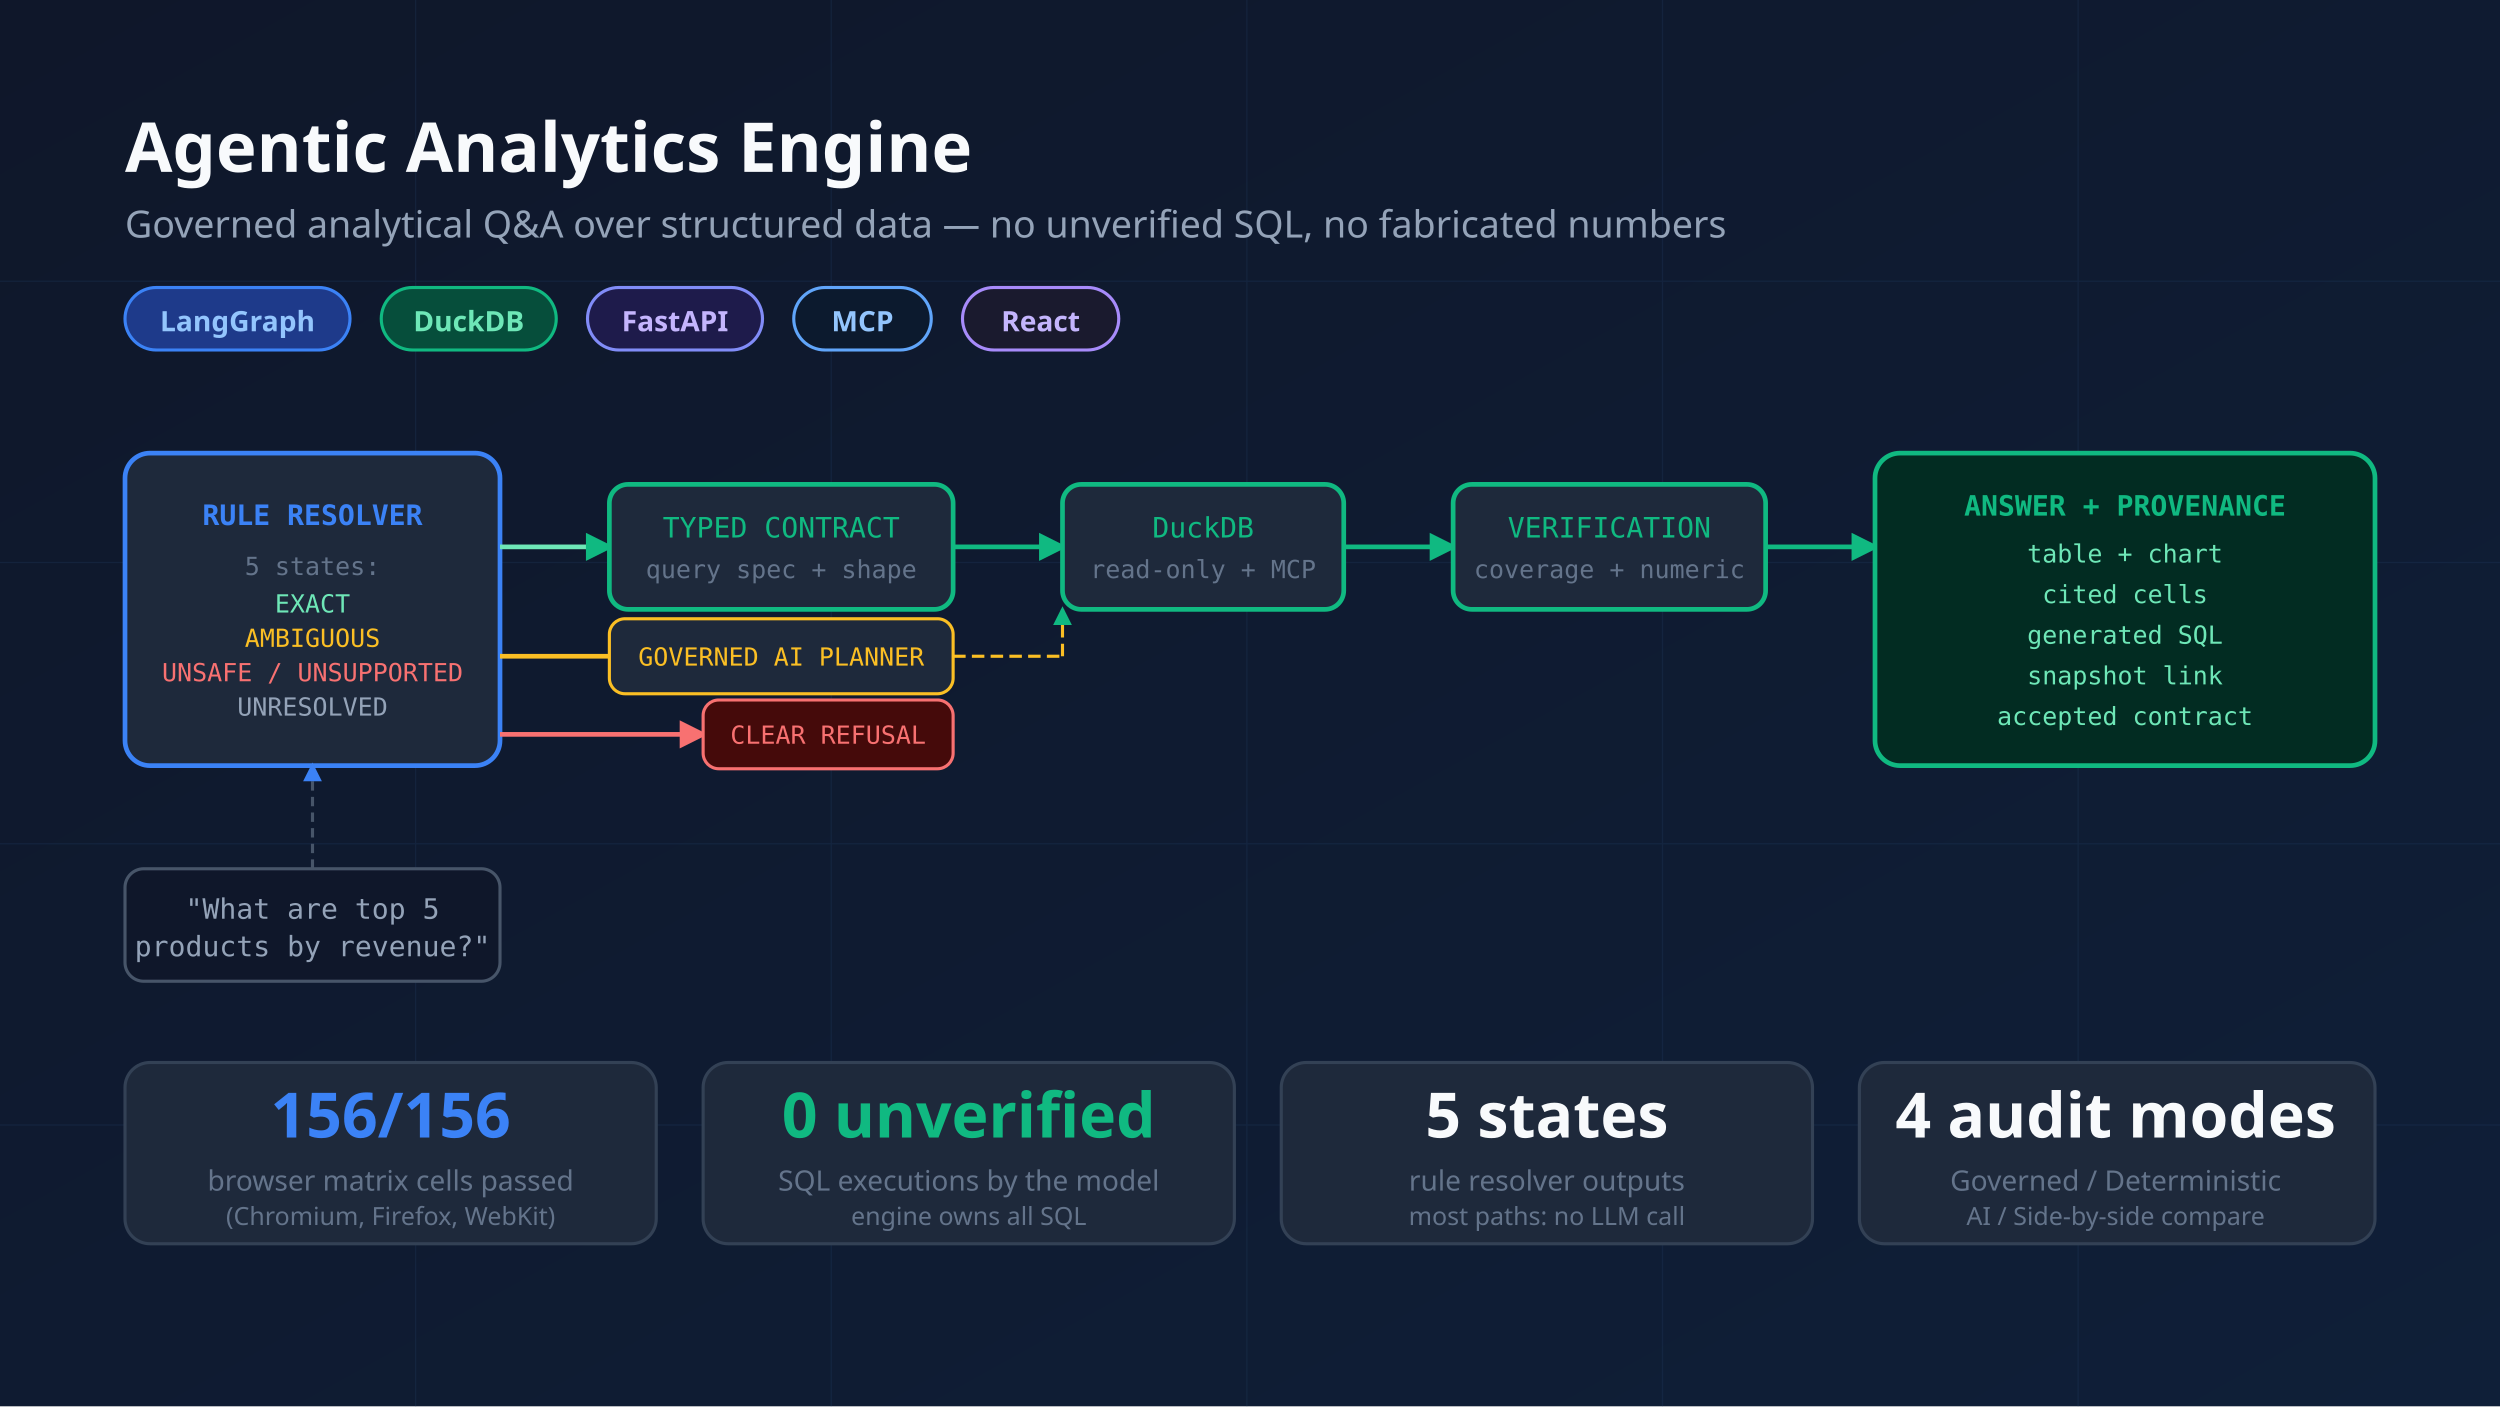
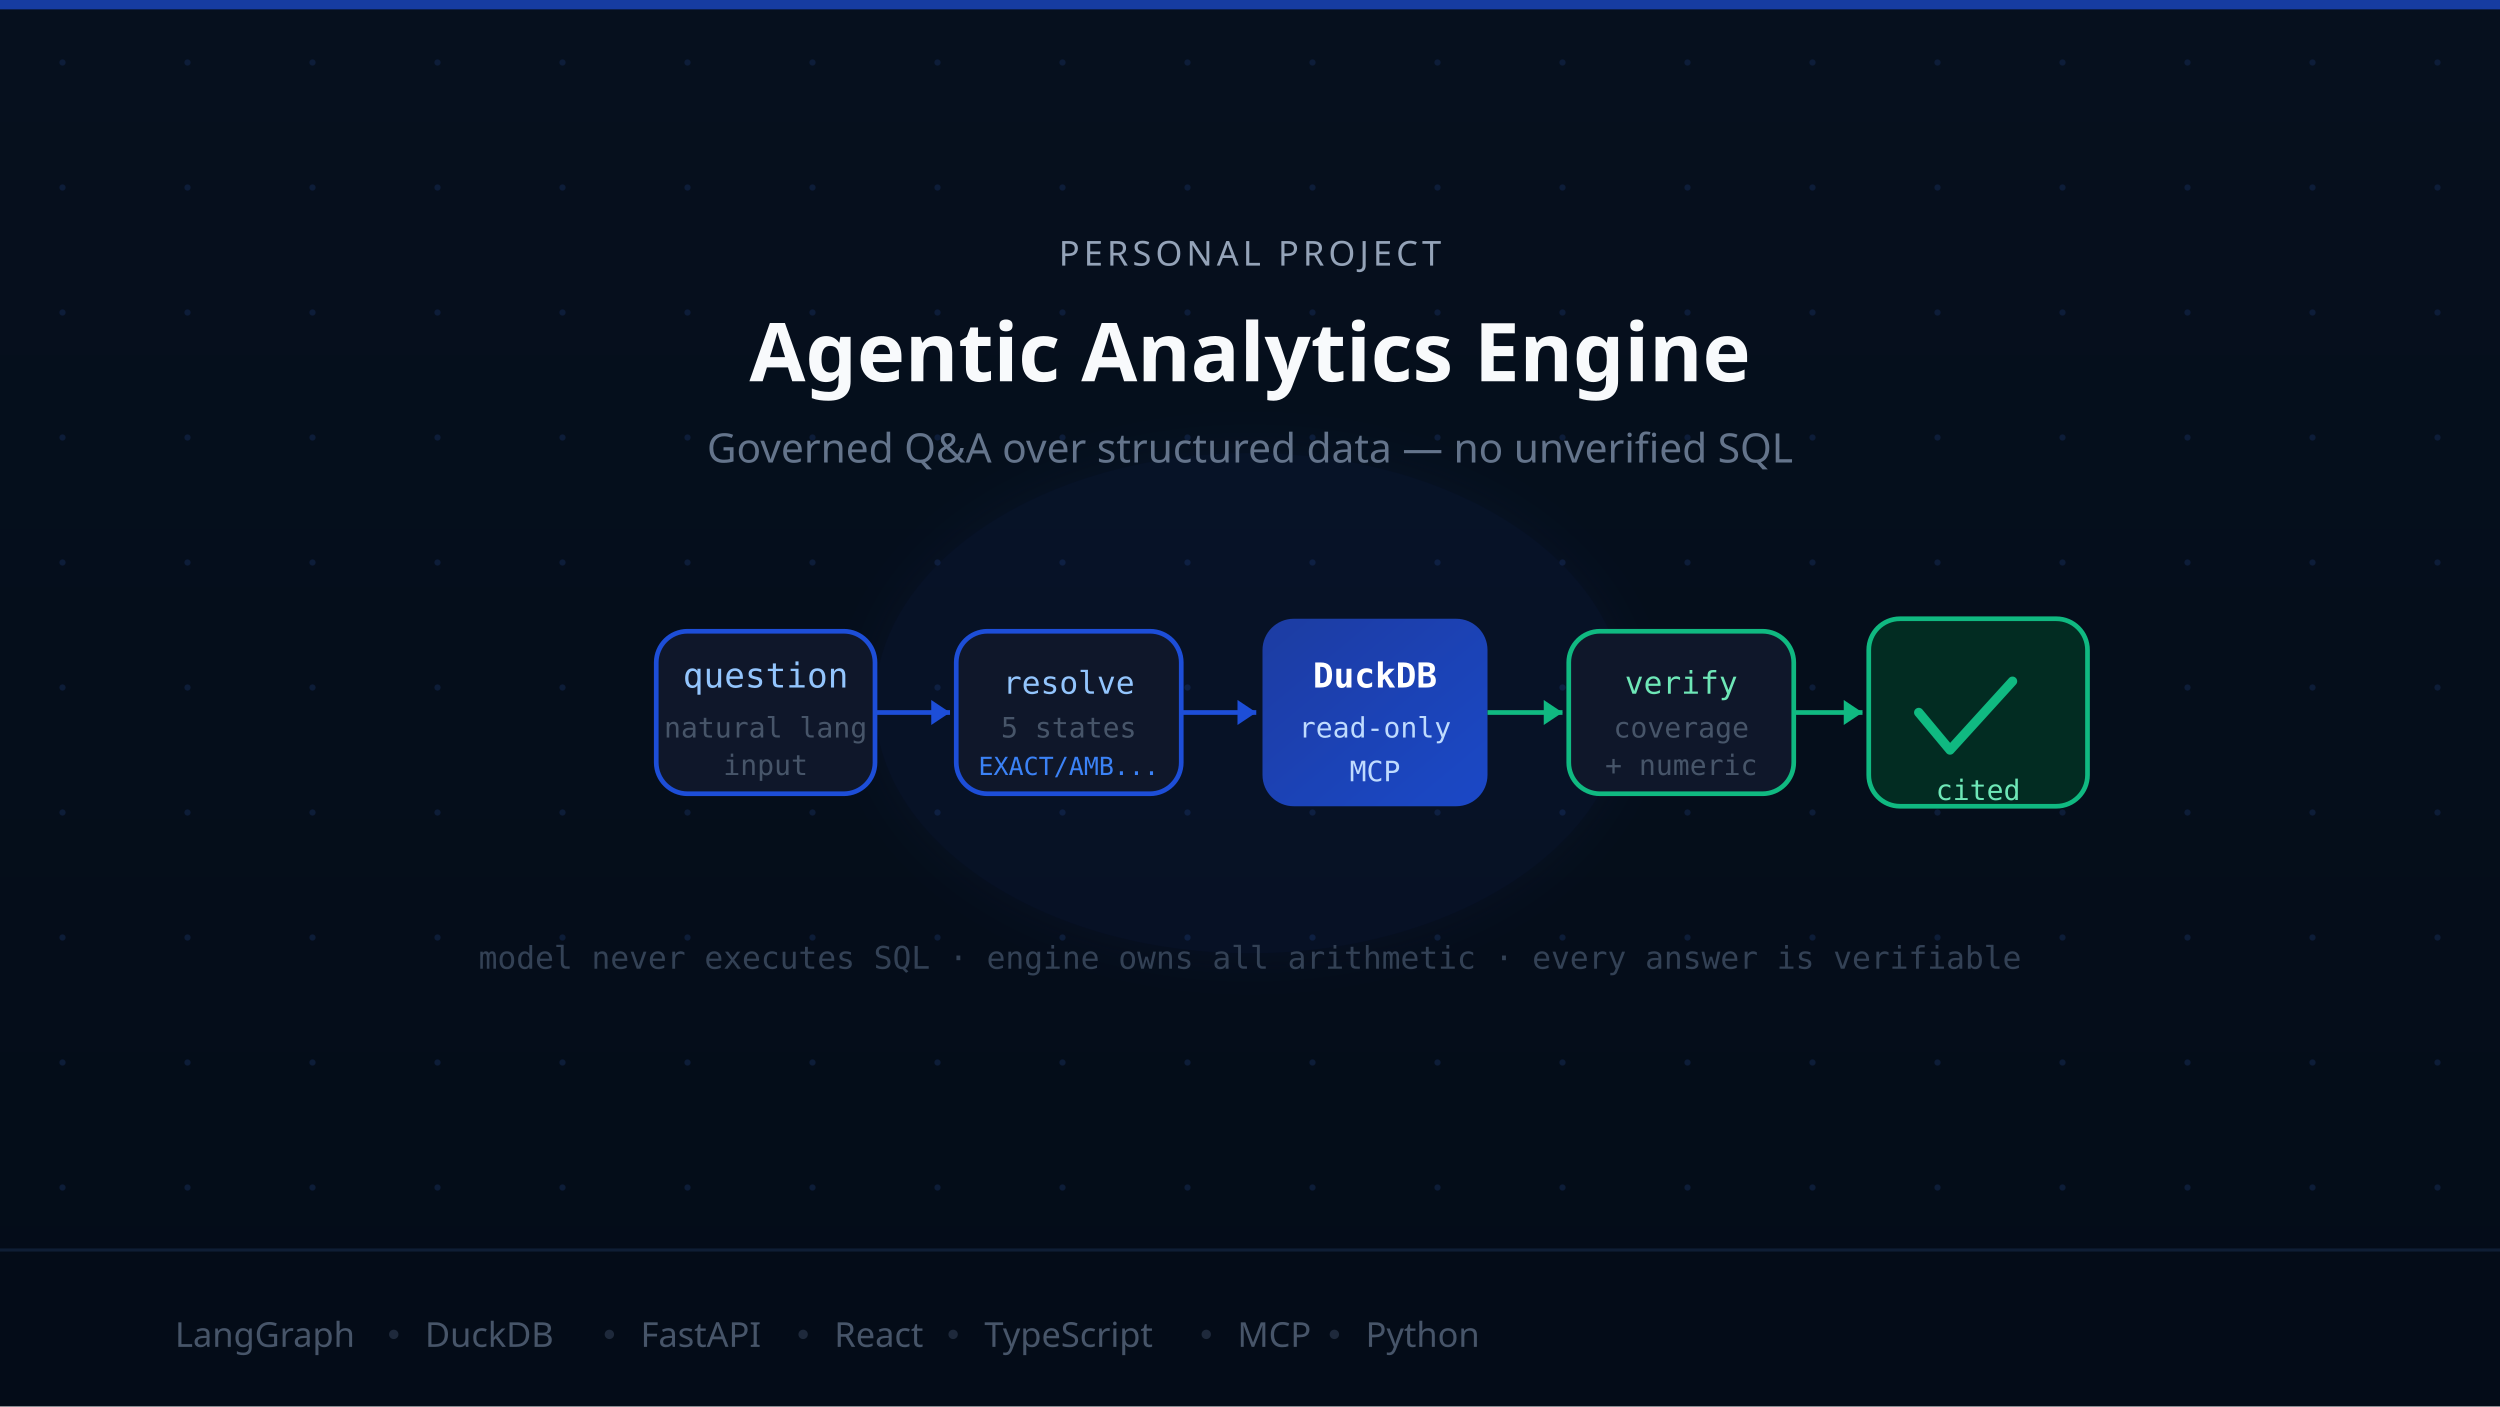
<svg xmlns="http://www.w3.org/2000/svg" viewBox="0 0 800 450" width="800" height="450">
  <defs>
-     <linearGradient id="bg2" x1="0" y1="0" x2="1" y2="1">
-       <stop offset="0%" stop-color="#0f172a" />
-       <stop offset="100%" stop-color="#0f1f38" />
+     <linearGradient id="bg2" x1="0" y1="0" x2="0" y2="1">
+       <stop offset="0%" stop-color="#06101e" />
+       <stop offset="100%" stop-color="#040c18" />
    </linearGradient>
-     <marker id="arrB" markerWidth="6" markerHeight="6" refX="5" refY="3" orient="auto">
-       <path d="M0,0 L6,3 L0,6 Z" fill="#3b82f6" />
-     </marker>
-     <marker id="arrG2" markerWidth="6" markerHeight="6" refX="5" refY="3" orient="auto">
-       <path d="M0,0 L6,3 L0,6 Z" fill="#10b981" />
-     </marker>
-     <marker id="arrR" markerWidth="6" markerHeight="6" refX="5" refY="3" orient="auto">
-       <path d="M0,0 L6,3 L0,6 Z" fill="#f87171" />
-     </marker>
+     <linearGradient id="nodeGrad" x1="0" y1="0" x2="1" y2="1">
+       <stop offset="0%" stop-color="#1e40af" />
+       <stop offset="100%" stop-color="#1d4ed8" />
+     </linearGradient>
+     <linearGradient id="checkGrad" x1="0" y1="0" x2="1" y2="1">
+       <stop offset="0%" stop-color="#059669" />
+       <stop offset="100%" stop-color="#10b981" />
+     </linearGradient>
+     <filter id="glow2">
+       <feGaussianBlur stdDeviation="8" result="blur" />
+       <feMerge>
+         <feMergeNode in="blur" />
+         <feMergeNode in="SourceGraphic" />
+       </feMerge>
+     </filter>
  </defs>
  <rect width="800" height="450" fill="url(#bg2)" />
-   <g stroke="#1e3a5f" stroke-width="0.4" opacity="0.3">
-     <line x1="0" y1="90" x2="800" y2="90" />
-     <line x1="0" y1="180" x2="800" y2="180" />
-     <line x1="0" y1="270" x2="800" y2="270" />
-     <line x1="0" y1="360" x2="800" y2="360" />
-     <line x1="133" y1="0" x2="133" y2="450" />
-     <line x1="266" y1="0" x2="266" y2="450" />
-     <line x1="399" y1="0" x2="399" y2="450" />
-     <line x1="532" y1="0" x2="532" y2="450" />
-     <line x1="665" y1="0" x2="665" y2="450" />
+   <pattern id="dots2" x="0" y="0" width="40" height="40" patternUnits="userSpaceOnUse">
+     <circle cx="20" cy="20" r="1" fill="#0f2040" />
+   </pattern>
+   <rect width="800" height="450" fill="url(#dots2)" opacity="0.8" />
+   <ellipse cx="400" cy="225" rx="120" ry="80" fill="#1d4ed8" opacity="0.06" filter="url(#glow2)" />
+   <g transform="translate(400, 228)">
+     <rect x="-190" y="-26" width="70" height="52" rx="10" fill="#0f172a" stroke="#1d4ed8" stroke-width="1.5" />
+     <text x="-155" y="-8" text-anchor="middle" fill="#93c5fd" font-size="11" font-family="monospace">question</text>
+     <text x="-155" y="8" text-anchor="middle" fill="#475569" font-size="9" font-family="monospace">natural lang</text>
+     <text x="-155" y="20" text-anchor="middle" fill="#475569" font-size="9" font-family="monospace">input</text>
+     <line x1="-120" y1="0" x2="-96" y2="0" stroke="#1d4ed8" stroke-width="1.5" />
+     <polygon points="-96,0 -102,-4 -102,4" fill="#1d4ed8" />
+     <rect x="-94" y="-26" width="72" height="52" rx="10" fill="#0f172a" stroke="#1d4ed8" stroke-width="1.5" />
+     <text x="-58" y="-6" text-anchor="middle" fill="#93c5fd" font-size="10" font-family="monospace">resolve</text>
+     <text x="-58" y="8" text-anchor="middle" fill="#475569" font-size="9" font-family="monospace">5 states</text>
+     <text x="-58" y="20" text-anchor="middle" fill="#3b82f6" font-size="8" font-family="monospace">EXACT/AMB...</text>
+     <line x1="-22" y1="0" x2="2" y2="0" stroke="#1d4ed8" stroke-width="1.5" />
+     <polygon points="2,0 -4,-4 -4,4" fill="#1d4ed8" />
+     <rect x="4" y="-30" width="72" height="60" rx="10" fill="url(#nodeGrad)" opacity="0.9" />
+     <text x="40" y="-8" text-anchor="middle" fill="#fff" font-size="11" font-family="monospace" font-weight="600">DuckDB</text>
+     <text x="40" y="8" text-anchor="middle" fill="#bfdbfe" font-size="9" font-family="monospace">read-only</text>
+     <text x="40" y="22" text-anchor="middle" fill="#bfdbfe" font-size="9" font-family="monospace">MCP</text>
+     <line x1="76" y1="0" x2="100" y2="0" stroke="#10b981" stroke-width="1.5" />
+     <polygon points="100,0 94,-4 94,4" fill="#10b981" />
+     <rect x="102" y="-26" width="72" height="52" rx="10" fill="#0f172a" stroke="#10b981" stroke-width="1.5" />
+     <text x="138" y="-6" text-anchor="middle" fill="#6ee7b7" font-size="10" font-family="monospace">verify</text>
+     <text x="138" y="8" text-anchor="middle" fill="#475569" font-size="9" font-family="monospace">coverage</text>
+     <text x="138" y="20" text-anchor="middle" fill="#475569" font-size="9" font-family="monospace">+ numeric</text>
+     <line x1="174" y1="0" x2="196" y2="0" stroke="#10b981" stroke-width="1.5" />
+     <polygon points="196,0 190,-4 190,4" fill="#10b981" />
+     <rect x="198" y="-30" width="70" height="60" rx="10" fill="#022c22" stroke="#10b981" stroke-width="1.5" />
+     <polyline points="214,0 224,12 244,-10" fill="none" stroke="#10b981" stroke-width="3" stroke-linecap="round" stroke-linejoin="round" />
+     <text x="233" y="28" text-anchor="middle" fill="#6ee7b7" font-size="9" font-family="monospace">cited</text>
  </g>
-   <text x="40" y="55" fill="#f8fafc" font-size="22" font-family="system-ui" font-weight="700">Agentic Analytics Engine</text>
-   <text x="40" y="76" fill="#94a3b8" font-size="12" font-family="system-ui">Governed analytical Q&amp;A over structured data — no unverified SQL, no fabricated numbers</text>
-   <rect x="40" y="92" width="72" height="20" rx="10" fill="#1e3a8a" stroke="#3b82f6" stroke-width="1" />
-   <text x="76" y="106" text-anchor="middle" fill="#93c5fd" font-size="9" font-family="system-ui" font-weight="600">LangGraph</text>
-   <rect x="122" y="92" width="56" height="20" rx="10" fill="#064e3b" stroke="#10b981" stroke-width="1" />
-   <text x="150" y="106" text-anchor="middle" fill="#6ee7b7" font-size="9" font-family="system-ui" font-weight="600">DuckDB</text>
-   <rect x="188" y="92" width="56" height="20" rx="10" fill="#1e1b4b" stroke="#818cf8" stroke-width="1" />
-   <text x="216" y="106" text-anchor="middle" fill="#c4b5fd" font-size="9" font-family="system-ui" font-weight="600">FastAPI</text>
-   <rect x="254" y="92" width="44" height="20" rx="10" fill="#0c1a2e" stroke="#60a5fa" stroke-width="1" />
-   <text x="276" y="106" text-anchor="middle" fill="#93c5fd" font-size="9" font-family="system-ui" font-weight="600">MCP</text>
-   <rect x="308" y="92" width="50" height="20" rx="10" fill="#1a1a2e" stroke="#a78bfa" stroke-width="1" />
-   <text x="333" y="106" text-anchor="middle" fill="#c4b5fd" font-size="9" font-family="system-ui" font-weight="600">React</text>
-   <rect x="40" y="145" width="120" height="100" rx="8" fill="#1e293b" stroke="#3b82f6" stroke-width="1.5" />
-   <text x="100" y="168" text-anchor="middle" fill="#3b82f6" font-size="9" font-family="monospace" font-weight="600">RULE RESOLVER</text>
-   <text x="100" y="184" text-anchor="middle" fill="#64748b" font-size="8" font-family="monospace">5 states:</text>
-   <text x="100" y="196" text-anchor="middle" fill="#6ee7b7" font-size="8" font-family="monospace">EXACT</text>
-   <text x="100" y="207" text-anchor="middle" fill="#fbbf24" font-size="8" font-family="monospace">AMBIGUOUS</text>
-   <text x="100" y="218" text-anchor="middle" fill="#f87171" font-size="8" font-family="monospace">UNSAFE / UNSUPPORTED</text>
-   <text x="100" y="229" text-anchor="middle" fill="#94a3b8" font-size="8" font-family="monospace">UNRESOLVED</text>
-   <rect x="40" y="278" width="120" height="36" rx="6" fill="#0f172a" stroke="#475569" stroke-width="1" />
-   <text x="100" y="294" text-anchor="middle" fill="#94a3b8" font-size="9" font-family="monospace">"What are top 5</text>
-   <text x="100" y="306" text-anchor="middle" fill="#94a3b8" font-size="9" font-family="monospace"> products by revenue?"</text>
-   <line x1="100" y1="278" x2="100" y2="245" stroke="#475569" stroke-width="1" stroke-dasharray="3,2" marker-end="url(#arrB)" />
-   <line x1="160" y1="175" x2="195" y2="175" stroke="#6ee7b7" stroke-width="1.5" marker-end="url(#arrG2)" />
-   <rect x="195" y="155" width="110" height="40" rx="6" fill="#1e293b" stroke="#10b981" stroke-width="1.5" />
-   <text x="250" y="172" text-anchor="middle" fill="#10b981" font-size="9" font-family="monospace">TYPED CONTRACT</text>
-   <text x="250" y="185" text-anchor="middle" fill="#64748b" font-size="8" font-family="monospace">query spec + shape</text>
-   <line x1="305" y1="175" x2="340" y2="175" stroke="#10b981" stroke-width="1.5" marker-end="url(#arrG2)" />
-   <rect x="340" y="155" width="90" height="40" rx="6" fill="#1e293b" stroke="#10b981" stroke-width="1.5" />
-   <text x="385" y="172" text-anchor="middle" fill="#10b981" font-size="9" font-family="monospace">DuckDB</text>
-   <text x="385" y="185" text-anchor="middle" fill="#64748b" font-size="8" font-family="monospace">read-only + MCP</text>
-   <line x1="430" y1="175" x2="465" y2="175" stroke="#10b981" stroke-width="1.5" marker-end="url(#arrG2)" />
-   <rect x="465" y="155" width="100" height="40" rx="6" fill="#1e293b" stroke="#10b981" stroke-width="1.5" />
-   <text x="515" y="172" text-anchor="middle" fill="#10b981" font-size="9" font-family="monospace">VERIFICATION</text>
-   <text x="515" y="185" text-anchor="middle" fill="#64748b" font-size="8" font-family="monospace">coverage + numeric</text>
-   <line x1="565" y1="175" x2="600" y2="175" stroke="#10b981" stroke-width="1.5" marker-end="url(#arrG2)" />
-   <rect x="600" y="145" width="160" height="100" rx="8" fill="#022c22" stroke="#10b981" stroke-width="1.5" />
-   <text x="680" y="165" text-anchor="middle" fill="#10b981" font-size="9" font-family="monospace" font-weight="600">ANSWER + PROVENANCE</text>
-   <text x="680" y="180" text-anchor="middle" fill="#6ee7b7" font-size="8" font-family="monospace">table + chart</text>
-   <text x="680" y="193" text-anchor="middle" fill="#6ee7b7" font-size="8" font-family="monospace">cited cells</text>
-   <text x="680" y="206" text-anchor="middle" fill="#6ee7b7" font-size="8" font-family="monospace">generated SQL</text>
-   <text x="680" y="219" text-anchor="middle" fill="#6ee7b7" font-size="8" font-family="monospace">snapshot link</text>
-   <text x="680" y="232" text-anchor="middle" fill="#6ee7b7" font-size="8" font-family="monospace">accepted contract</text>
-   <line x1="160" y1="210" x2="195" y2="210" stroke="#fbbf24" stroke-width="1.5" />
-   <rect x="195" y="198" width="110" height="24" rx="5" fill="#1e293b" stroke="#fbbf24" stroke-width="1" />
-   <text x="250" y="213" text-anchor="middle" fill="#fbbf24" font-size="8" font-family="monospace">GOVERNED AI PLANNER</text>
-   <line x1="305" y1="210" x2="340" y2="210" stroke="#fbbf24" stroke-width="1" stroke-dasharray="4,2" />
-   <line x1="340" y1="210" x2="340" y2="195" stroke="#fbbf24" stroke-width="1" stroke-dasharray="4,2" marker-end="url(#arrG2)" />
-   <line x1="160" y1="235" x2="225" y2="235" stroke="#f87171" stroke-width="1.5" marker-end="url(#arrR)" />
-   <rect x="225" y="224" width="80" height="22" rx="5" fill="#450a0a" stroke="#f87171" stroke-width="1" />
-   <text x="265" y="238" text-anchor="middle" fill="#f87171" font-size="8" font-family="monospace">CLEAR REFUSAL</text>
-   <rect x="40" y="340" width="170" height="58" rx="8" fill="#1e293b" stroke="#334155" stroke-width="1" />
-   <text x="125" y="364" text-anchor="middle" fill="#3b82f6" font-size="20" font-family="system-ui" font-weight="700">156/156</text>
-   <text x="125" y="381" text-anchor="middle" fill="#64748b" font-size="9" font-family="system-ui">browser matrix cells passed</text>
-   <text x="125" y="392" text-anchor="middle" fill="#64748b" font-size="8" font-family="system-ui">(Chromium, Firefox, WebKit)</text>
-   <rect x="225" y="340" width="170" height="58" rx="8" fill="#1e293b" stroke="#334155" stroke-width="1" />
-   <text x="310" y="364" text-anchor="middle" fill="#10b981" font-size="20" font-family="system-ui" font-weight="700">0 unverified</text>
-   <text x="310" y="381" text-anchor="middle" fill="#64748b" font-size="9" font-family="system-ui">SQL executions by the model</text>
-   <text x="310" y="392" text-anchor="middle" fill="#64748b" font-size="8" font-family="system-ui">engine owns all SQL</text>
-   <rect x="410" y="340" width="170" height="58" rx="8" fill="#1e293b" stroke="#334155" stroke-width="1" />
-   <text x="495" y="364" text-anchor="middle" fill="#f8fafc" font-size="20" font-family="system-ui" font-weight="700">5 states</text>
-   <text x="495" y="381" text-anchor="middle" fill="#64748b" font-size="9" font-family="system-ui">rule resolver outputs</text>
-   <text x="495" y="392" text-anchor="middle" fill="#64748b" font-size="8" font-family="system-ui">most paths: no LLM call</text>
-   <rect x="595" y="340" width="165" height="58" rx="8" fill="#1e293b" stroke="#334155" stroke-width="1" />
-   <text x="677" y="364" text-anchor="middle" fill="#f8fafc" font-size="20" font-family="system-ui" font-weight="700">4 audit modes</text>
-   <text x="677" y="381" text-anchor="middle" fill="#64748b" font-size="9" font-family="system-ui">Governed / Deterministic</text>
-   <text x="677" y="392" text-anchor="middle" fill="#64748b" font-size="8" font-family="system-ui">AI / Side-by-side compare</text>
+   <text x="400" y="310" text-anchor="middle" fill="#334155" font-size="10" font-family="monospace">model never executes SQL · engine owns all arithmetic · every answer is verifiable</text>
+   <text x="400" y="85" text-anchor="middle" fill="#94a3b8" font-size="11" font-family="system-ui" letter-spacing="0.12em">PERSONAL PROJECT</text>
+   <text x="400" y="122" text-anchor="middle" fill="#f8fafc" font-size="26" font-family="system-ui" font-weight="700">Agentic Analytics Engine</text>
+   <text x="400" y="148" text-anchor="middle" fill="#64748b" font-size="13" font-family="system-ui">Governed Q&amp;A over structured data — no unverified SQL</text>
+   <rect x="0" y="400" width="800" height="50" fill="#040c18" />
+   <line x1="0" y1="400" x2="800" y2="400" stroke="#0f1e35" stroke-width="1" />
+   <g font-family="system-ui" font-size="11" fill="#475569">
+     <text x="56" y="431">LangGraph</text>
+     <circle cx="126" cy="427" r="1.5" fill="#1e293b" />
+     <text x="136" y="431">DuckDB</text>
+     <circle cx="195" cy="427" r="1.5" fill="#1e293b" />
+     <text x="205" y="431">FastAPI</text>
+     <circle cx="257" cy="427" r="1.5" fill="#1e293b" />
+     <text x="267" y="431">React</text>
+     <circle cx="305" cy="427" r="1.5" fill="#1e293b" />
+     <text x="315" y="431">TypeScript</text>
+     <circle cx="386" cy="427" r="1.5" fill="#1e293b" />
+     <text x="396" y="431">MCP</text>
+     <circle cx="427" cy="427" r="1.5" fill="#1e293b" />
+     <text x="437" y="431">Python</text>
+   </g>
+   <rect x="0" y="0" width="800" height="3" fill="#1d4ed8" opacity="0.7" />
</svg>
